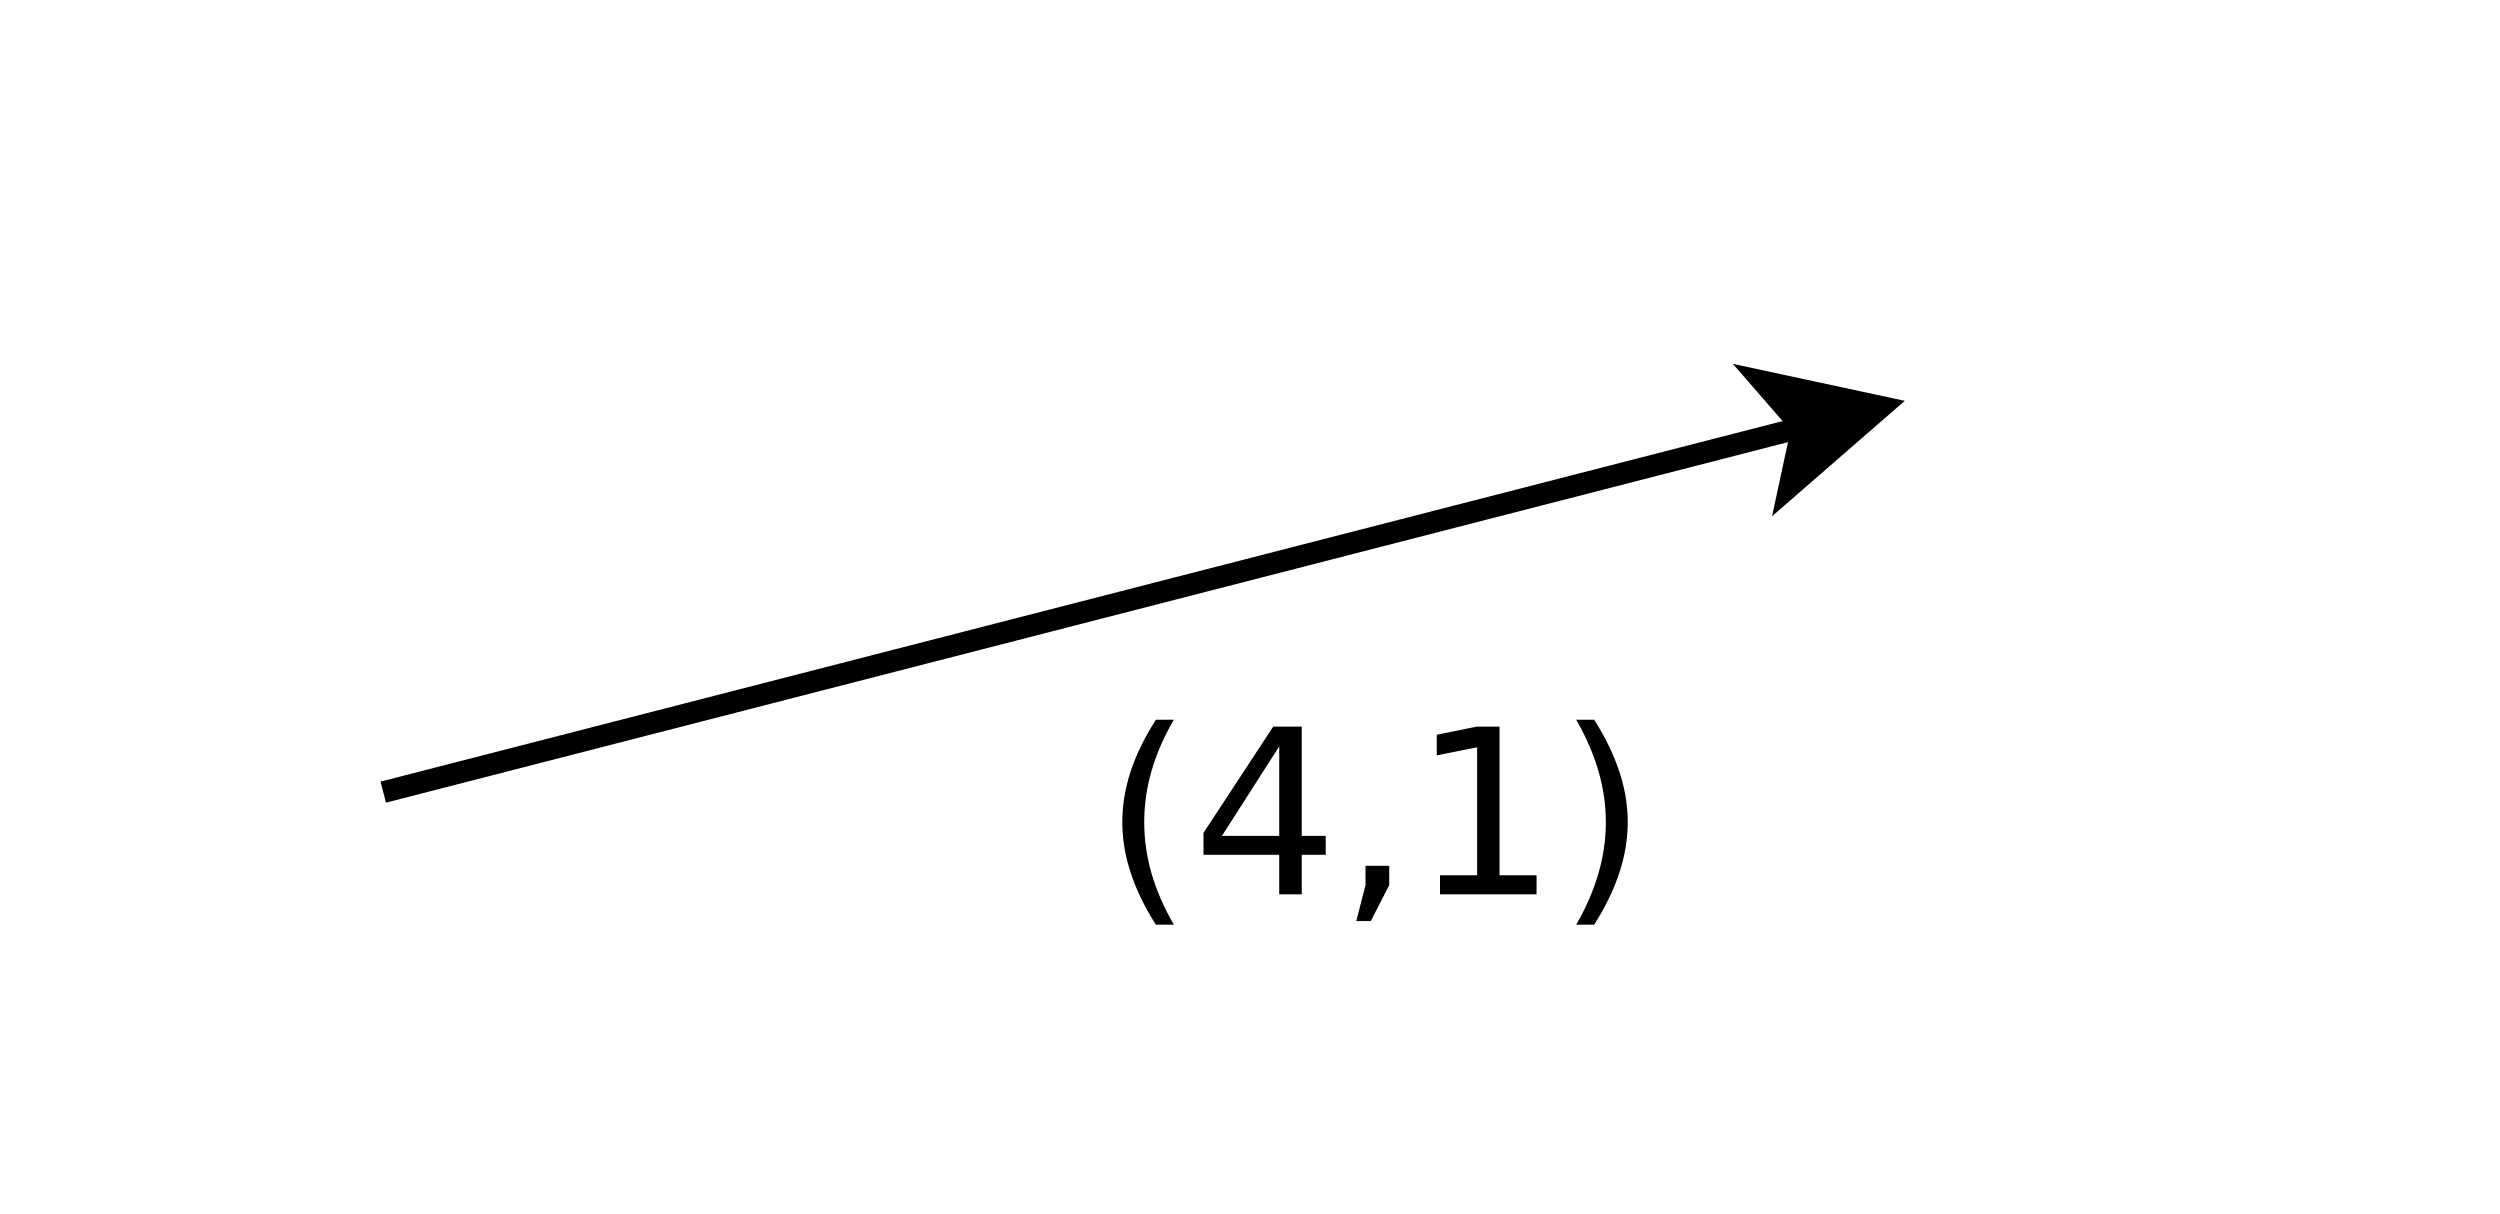
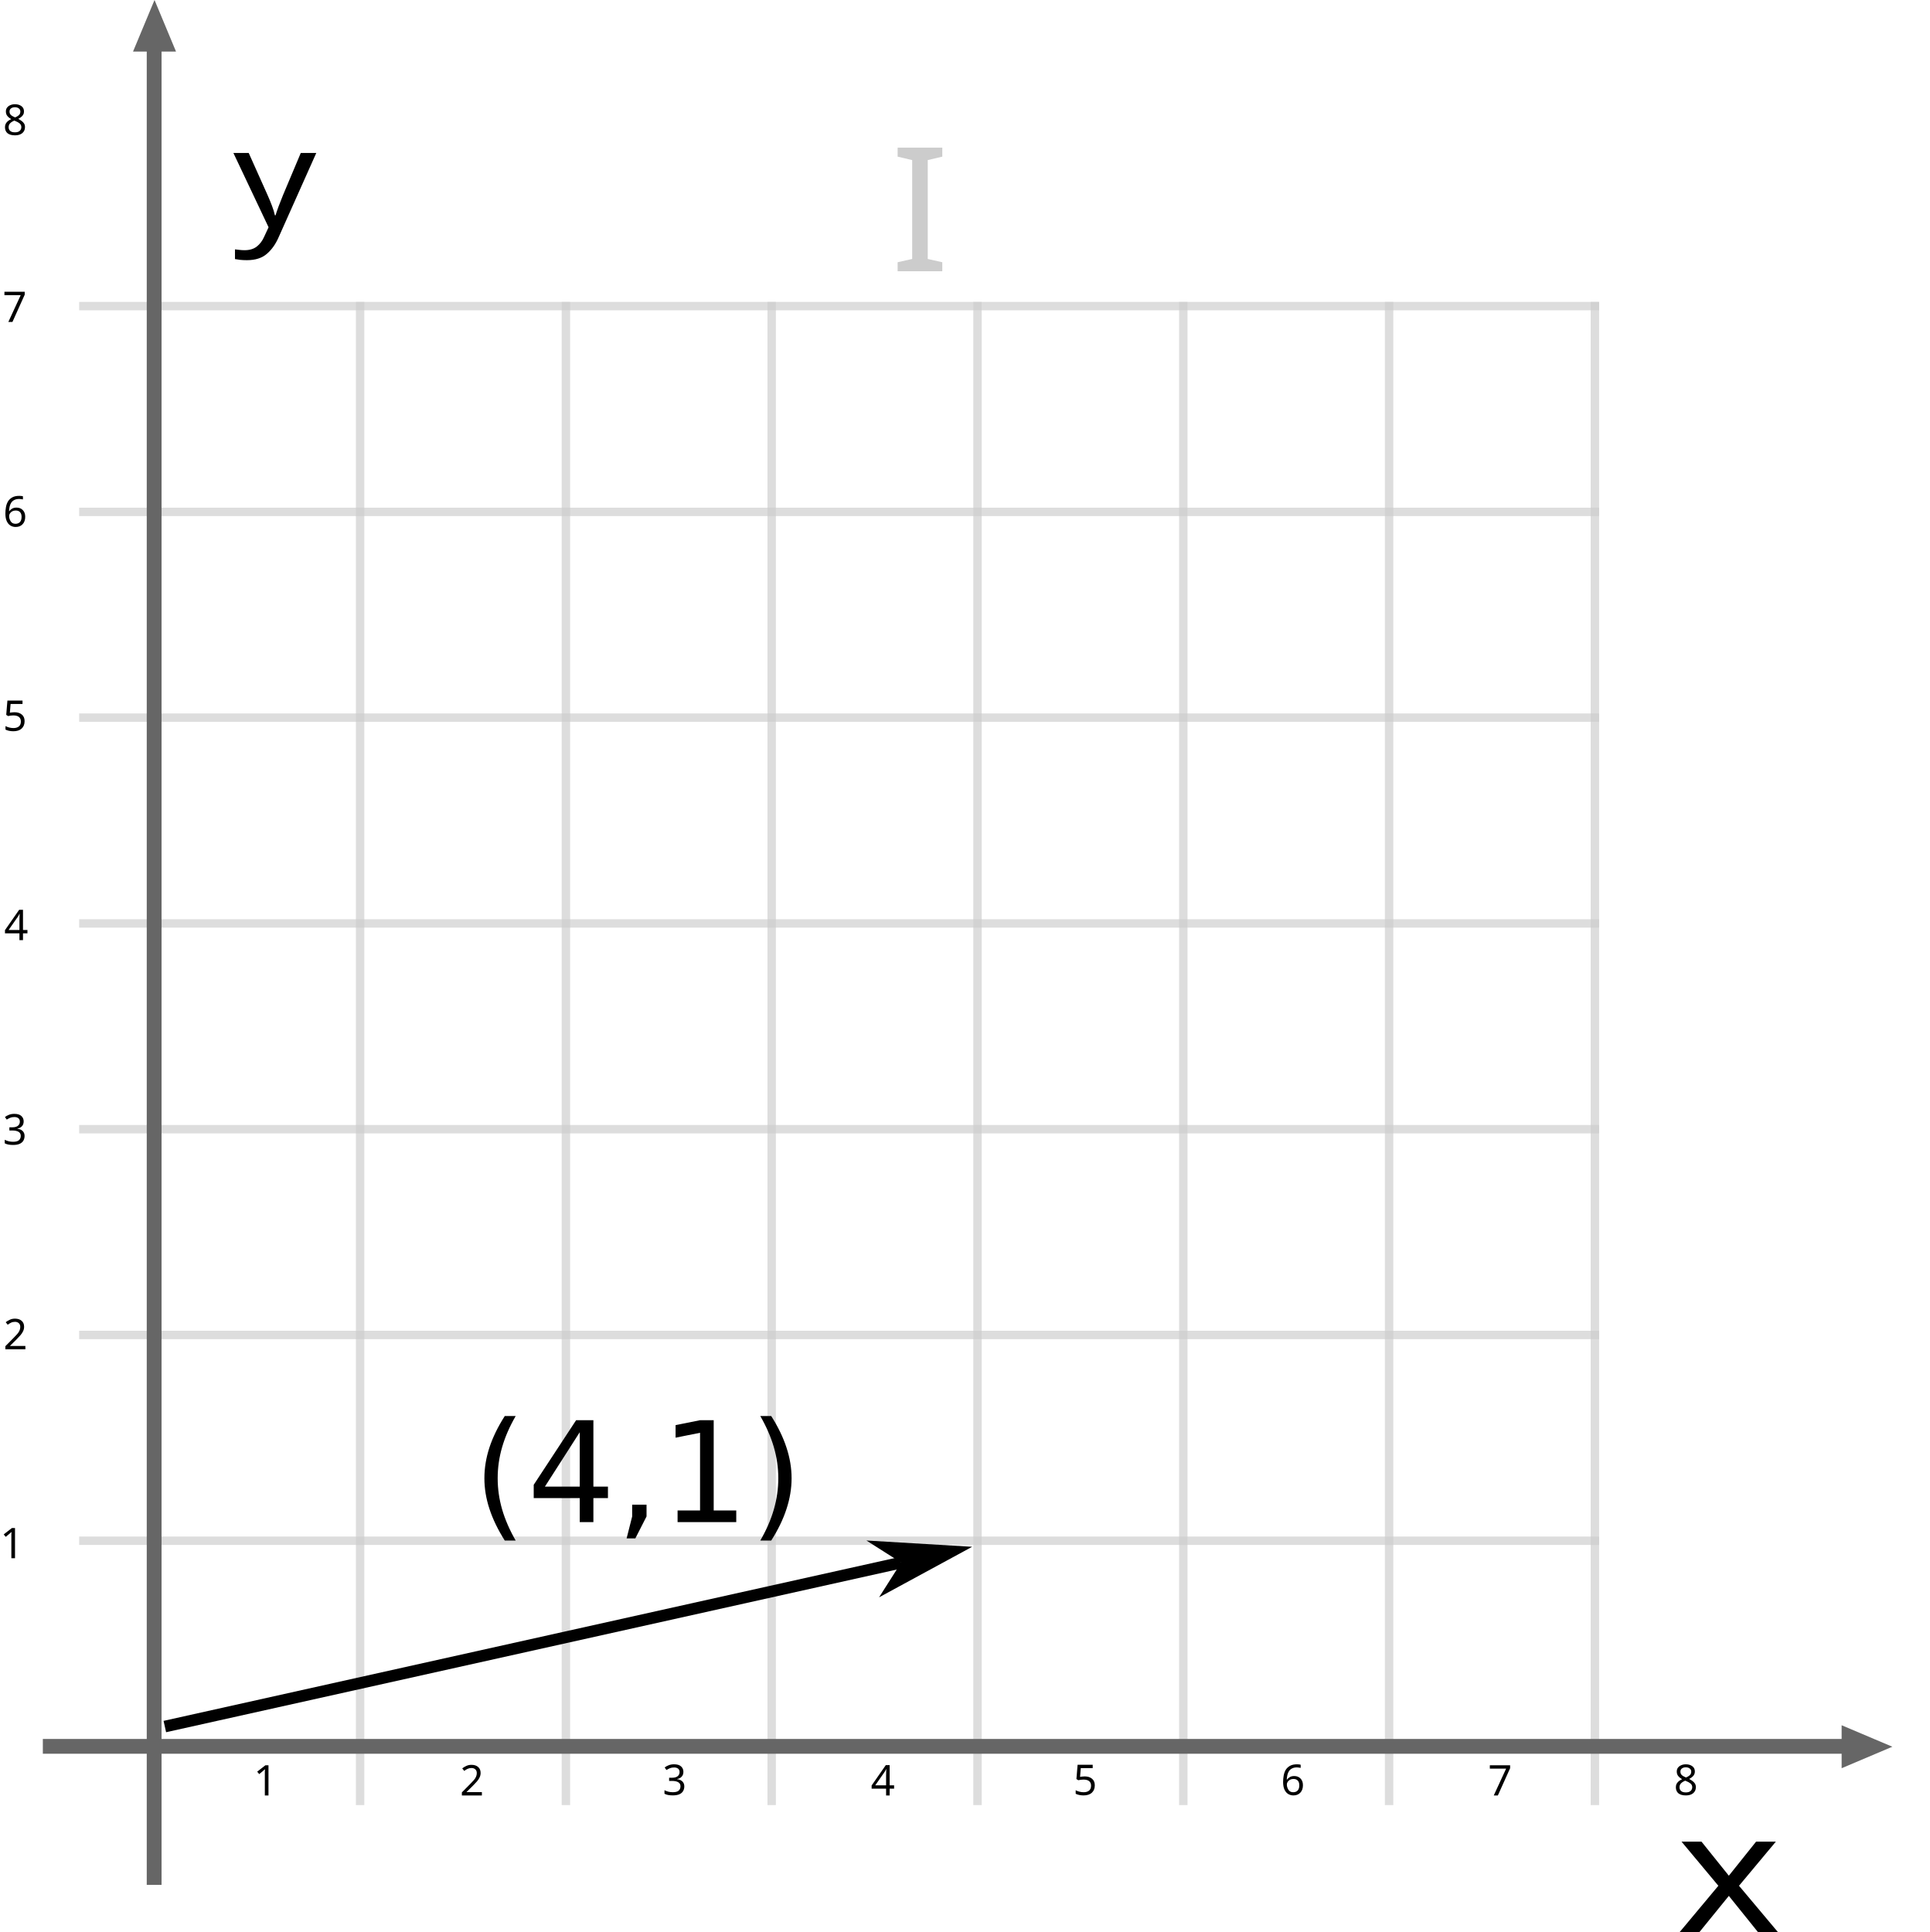
- <svg xmlns="http://www.w3.org/2000/svg" width="326.026pt" height="158.25pt" viewBox="0 0 326.026 158.25" version="1.1" id="svg117">
+ <svg xmlns="http://www.w3.org/2000/svg" width="331.4pt" height="331.91pt" viewBox="0 0 331.4 331.91" version="1.1" id="svg117">
  <defs id="defs98">
+     <marker style="overflow:visible" id="Arrow1L" refX="0" refY="0" orient="auto-start-reverse" markerWidth="8.75" markerHeight="5" viewBox="0 0 8.75 5" preserveAspectRatio="xMidYMid">
+       <path style="fill:context-stroke;fill-rule:evenodd;stroke:none" d="M 0,0 5,-5 -12.5,0 5,5 Z" id="arrow1L" transform="scale(-0.5)" />
+     </marker>
    <g id="g96">
      <symbol overflow="visible" id="glyph0-0">
-         <path style="stroke:none;" d="M 1.5 5.297 L 1.5 -21.156 L 16.5 -21.156 L 16.5 5.297 Z M 3.172 3.641 L 14.828 3.641 L 14.828 -19.469 L 3.172 -19.469 Z M 3.172 3.641 " id="path78" />
+         <path style="stroke:none" d="M 1.5,5.297 V -21.156 h 15 V 5.297 Z m 1.672,-1.656 h 11.656 V -19.469 H 3.172 Z m 0,0" id="path78" />
      </symbol>
      <symbol overflow="visible" id="glyph0-1">
-         <path style="stroke:none;" d="M 9.297 -22.766 C 7.992 -20.516 7.023 -18.289 6.391 -16.094 C 5.754 -13.895 5.438 -11.672 5.438 -9.422 C 5.438 -7.16 5.754 -4.926 6.391 -2.719 C 7.035 -0.508 8.004 1.711 9.297 3.953 L 6.953 3.953 C 5.492 1.66 4.398 -0.594 3.672 -2.812 C 2.941 -5.031 2.578 -7.234 2.578 -9.422 C 2.578 -11.598 2.938 -13.789 3.656 -16 C 4.383 -18.207 5.484 -20.461 6.953 -22.766 Z M 9.297 -22.766 " id="path81" />
+         <path style="stroke:none" d="m 9.297,-22.766 c -1.305,2.25 -2.273,4.477 -2.906,6.672 -0.637,2.199 -0.953,4.422 -0.953,6.672 0,2.262 0.316,4.496 0.953,6.703 0.645,2.211 1.613,4.43 2.906,6.672 H 6.953 C 5.492,1.66 4.398,-0.594 3.672,-2.812 2.941,-5.031 2.578,-7.234 2.578,-9.422 c 0,-2.176 0.359,-4.367 1.078,-6.578 0.727,-2.207 1.828,-4.461 3.297,-6.766 z m 0,0" id="path81" />
      </symbol>
      <symbol overflow="visible" id="glyph0-2">
-         <path style="stroke:none;" d="M 11.344 -19.297 L 3.875 -7.625 L 11.344 -7.625 Z M 10.562 -21.875 L 14.281 -21.875 L 14.281 -7.625 L 17.406 -7.625 L 17.406 -5.156 L 14.281 -5.156 L 14.281 0 L 11.344 0 L 11.344 -5.156 L 1.469 -5.156 L 1.469 -8.016 Z M 10.562 -21.875 " id="path84" />
+         <path style="stroke:none" d="M 11.344,-19.297 3.875,-7.625 h 7.469 z M 10.562,-21.875 h 3.719 v 14.25 h 3.125 v 2.469 h -3.125 V 0 h -2.938 v -5.156 h -9.875 v -2.859 z m 0,0" id="path84" />
      </symbol>
      <symbol overflow="visible" id="glyph0-3">
-         <path style="stroke:none;" d="M 3.516 -3.719 L 6.609 -3.719 L 6.609 -1.203 L 4.203 3.484 L 2.312 3.484 L 3.516 -1.203 Z M 3.516 -3.719 " id="path87" />
+         <path style="stroke:none" d="m 3.516,-3.719 h 3.094 v 2.516 l -2.406,4.688 H 2.312 l 1.203,-4.688 z m 0,0" id="path87" />
      </symbol>
      <symbol overflow="visible" id="glyph0-4">
-         <path style="stroke:none;" d="M 3.719 -2.484 L 8.562 -2.484 L 8.562 -19.172 L 3.297 -18.125 L 3.297 -20.812 L 8.531 -21.875 L 11.484 -21.875 L 11.484 -2.484 L 16.312 -2.484 L 16.312 0 L 3.719 0 Z M 3.719 -2.484 " id="path90" />
+         <path style="stroke:none" d="M 3.719,-2.484 H 8.562 v -16.688 L 3.297,-18.125 v -2.688 L 8.531,-21.875 h 2.953 V -2.484 H 16.312 V 0 H 3.719 Z m 0,0" id="path90" />
      </symbol>
      <symbol overflow="visible" id="glyph0-5">
-         <path style="stroke:none;" d="M 2.406 -22.766 L 4.75 -22.766 C 6.207 -20.461 7.301 -18.207 8.031 -16 C 8.758 -13.789 9.125 -11.598 9.125 -9.422 C 9.125 -7.234 8.758 -5.031 8.031 -2.812 C 7.301 -0.594 6.207 1.66 4.75 3.953 L 2.406 3.953 C 3.695 1.711 4.66 -0.508 5.297 -2.719 C 5.941 -4.926 6.266 -7.16 6.266 -9.422 C 6.266 -11.672 5.941 -13.895 5.297 -16.094 C 4.66 -18.289 3.695 -20.516 2.406 -22.766 Z M 2.406 -22.766 " id="path93" />
+         <path style="stroke:none" d="M 2.406,-22.766 H 4.75 c 1.457,2.305 2.551,4.559 3.281,6.766 0.727,2.211 1.094,4.402 1.094,6.578 0,2.188 -0.367,4.391 -1.094,6.609 C 7.301,-0.594 6.207,1.66 4.75,3.953 H 2.406 c 1.289,-2.242 2.254,-4.461 2.891,-6.672 0.645,-2.207 0.969,-4.441 0.969,-6.703 0,-2.25 -0.324,-4.473 -0.969,-6.672 -0.637,-2.195 -1.602,-4.422 -2.891,-6.672 z m 0,0" id="path93" />
      </symbol>
    </g>
  </defs>
-   <path style="fill:none;stroke:#000000;stroke-width:2.835;stroke-linecap:butt;stroke-linejoin:miter;stroke-miterlimit:10;stroke-opacity:1" d="M 49.98,103.301 235.043,55.715" id="path100" />
-   <path style="fill:#000000;fill-opacity:1;fill-rule:evenodd;stroke:#000000;stroke-width:2.835;stroke-linecap:butt;stroke-linejoin:miter;stroke-miterlimit:10;stroke-opacity:1" d="m 245.336,53.062 -11.961,10.398 1.668,-7.746 -5.199,-5.984 z m 0,0" id="path102" />
-   <g style="fill:#000000;fill-opacity:1" id="g114">
-     <g id="use104" transform="translate(143.7815,116.629)">
-       <path style="stroke:none" d="m 9.297,-22.766 c -1.305,2.25 -2.273,4.477 -2.906,6.672 -0.637,2.199 -0.953,4.422 -0.953,6.672 0,2.262 0.316,4.496 0.953,6.703 0.645,2.211 1.613,4.43 2.906,6.672 H 6.953 C 5.492,1.66 4.398,-0.594 3.672,-2.812 2.941,-5.031 2.578,-7.234 2.578,-9.422 c 0,-2.176 0.359,-4.367 1.078,-6.578 0.727,-2.207 1.828,-4.461 3.297,-6.766 z m 0,0" id="path4831" />
-     </g>
-     <g id="use106" transform="translate(155.4815,116.629)">
-       <path style="stroke:none" d="M 11.344,-19.297 3.875,-7.625 h 7.469 z M 10.562,-21.875 h 3.719 v 14.25 h 3.125 v 2.469 h -3.125 V 0 h -2.938 v -5.156 h -9.875 v -2.859 z m 0,0" id="path4835" />
-     </g>
-     <g id="use108" transform="translate(174.5615,116.629)">
-       <path style="stroke:none" d="m 3.516,-3.719 h 3.094 v 2.516 l -2.406,4.688 H 2.312 l 1.203,-4.688 z m 0,0" id="path4839" />
-     </g>
-     <g id="use110" transform="translate(184.0715,116.629)">
-       <path style="stroke:none" d="M 3.719,-2.484 H 8.562 v -16.688 L 3.297,-18.125 v -2.688 L 8.531,-21.875 h 2.953 V -2.484 H 16.312 V 0 H 3.719 Z m 0,0" id="path4843" />
-     </g>
-     <g id="use112" transform="translate(203.1515,116.629)">
-       <path style="stroke:none" d="M 2.406,-22.766 H 4.75 c 1.457,2.305 2.551,4.559 3.281,6.766 0.727,2.211 1.094,4.402 1.094,6.578 0,2.188 -0.367,4.391 -1.094,6.609 C 7.301,-0.594 6.207,1.66 4.75,3.953 H 2.406 c 1.289,-2.242 2.254,-4.461 2.891,-6.672 0.645,-2.207 0.969,-4.441 0.969,-6.703 0,-2.25 -0.324,-4.473 -0.969,-6.672 -0.637,-2.195 -1.602,-4.422 -2.891,-6.672 z m 0,0" id="path4847" />
-     </g>
+   <g id="g4180" transform="translate(7.358736)">
+     <rect id="rect5041-8-0" style="opacity:0.673;fill:#cccccc;stroke-width:0.52" height="258.239" width="1.444" y="51.867" x="53.771" />
+     <rect id="rect5041-6-1" style="opacity:0.673;fill:#cccccc;stroke-width:0.52" height="258.239" width="1.444" y="51.867" x="89.124" />
+     <rect id="rect5041-0-6" style="opacity:0.673;fill:#cccccc;stroke-width:0.52" height="258.239" width="1.444" y="51.867" x="124.469" />
+     <rect id="rect5041-2-5" style="opacity:0.673;fill:#cccccc;stroke-width:0.52" height="258.239" width="1.444" y="51.867" x="159.822" />
+     <rect id="rect5041-4-7" style="opacity:0.673;fill:#cccccc;stroke-width:0.52" height="258.239" width="1.444" y="51.867" x="195.175" />
+     <rect id="rect5041-86-5" style="opacity:0.673;fill:#cccccc;stroke-width:0.52" height="258.239" width="1.444" y="51.867" x="230.52" />
+     <rect id="rect5041-5-4" style="opacity:0.673;fill:#cccccc;stroke-width:0.52" height="258.239" width="1.444" y="51.867" x="265.873" />
+     <rect id="rect5041-00-9" style="opacity:0.673;fill:#cccccc;stroke-width:0.52" transform="rotate(90)" height="261.075" width="1.444" y="-267.314" x="51.867" />
+     <rect id="rect5041-61-7" style="opacity:0.673;fill:#cccccc;stroke-width:0.52" transform="rotate(90)" height="261.075" width="1.444" y="-267.314" x="87.217" />
+     <rect id="rect5041-3-6" style="opacity:0.673;fill:#cccccc;stroke-width:0.52" transform="rotate(90)" height="261.075" width="1.444" y="-267.314" x="122.568" />
+     <rect id="rect5041-89-2" style="opacity:0.673;fill:#cccccc;stroke-width:0.52" transform="rotate(90)" height="261.075" width="1.444" y="-267.314" x="157.918" />
+     <rect id="rect5041-42-9" style="opacity:0.673;fill:#cccccc;stroke-width:0.52" transform="rotate(90)" height="261.075" width="1.444" y="-267.314" x="193.269" />
+     <rect id="rect5041-097-5" style="opacity:0.673;fill:#cccccc;stroke-width:0.52" transform="rotate(90)" height="261.075" width="1.444" y="-267.314" x="228.619" />
+     <rect id="rect5041-37-2" style="opacity:0.673;fill:#cccccc;stroke-width:0.52" transform="rotate(90)" height="261.075" width="1.444" y="-267.314" x="263.969" />
+     <text id="text3867-9" style="font-size:9px;line-height:0%;font-family:sans-serif;letter-spacing:0px;word-spacing:0px;fill:#000000;stroke-width:0.75" xml:space="preserve" transform="scale(1.085977,0.9208302)" y="42.349" x="30.11">
+       <tspan id="tspan3869-5" x="30.11" y="42.349" style="font-size:25.765px;line-height:1.25;font-family:sans-serif;stroke-width:0.75">y</tspan>
+     </text>
+     <text id="text3892-3" style="font-size:9px;line-height:0%;font-family:Andalus;letter-spacing:0px;word-spacing:0px;fill:#cccccc;stroke-width:0.75" xml:space="preserve" y="46.598" x="145.638">
+       <tspan id="tspan3894-34" x="145.638" y="46.598" style="font-size:29.727px;line-height:1.25;stroke-width:0.75">I</tspan>
+     </text>
+     <text id="text3939-1-36" style="font-size:9px;line-height:0%;font-family:sans-serif;letter-spacing:0px;word-spacing:0px;fill:#000000;stroke-width:0.75" xml:space="preserve" y="308.456" x="36.179">
+       <tspan id="tspan3941-1-1" x="36.179" y="308.456" style="font-size:7.261px;line-height:1.25;font-family:sans-serif;stroke-width:0.75">1</tspan>
+     </text>
+     <path id="path4331-4" style="color:#000000;text-indent:0;text-transform:none;fill:#666666;stroke-width:0.924" d="M 19.183,0 15.493,8.858 H 17.847 V 323.812 h 2.545 V 8.858 h 2.482 z" />
+     <path id="path4331-4-2" style="color:#000000;text-indent:0;text-transform:none;fill:#666666;stroke-width:0.916" d="m 317.688,300.081 -8.714,-3.691 v 2.355 H 0 v 2.545 h 308.975 v 2.482 z" />
+     <text id="text3939-1-3-8" style="font-size:9px;line-height:0%;font-family:sans-serif;letter-spacing:0px;word-spacing:0px;fill:#000000;stroke-width:0.75" xml:space="preserve" y="308.456" x="71.632">
+       <tspan id="tspan3941-1-8-6" x="71.632" y="308.456" style="font-size:7.261px;line-height:1.25;font-family:sans-serif;stroke-width:0.75">2</tspan>
+     </text>
+     <text id="text3939-1-3-7-2" style="font-size:9px;line-height:0%;font-family:sans-serif;letter-spacing:0px;word-spacing:0px;fill:#000000;stroke-width:0.75" xml:space="preserve" y="308.364" x="106.448">
+       <tspan id="tspan3941-1-8-4-1" x="106.448" y="308.364" style="font-size:7.261px;line-height:1.25;font-family:sans-serif;stroke-width:0.75">3</tspan>
+     </text>
+     <text id="text3939-1-3-2-4" style="font-size:9px;line-height:0%;font-family:sans-serif;letter-spacing:0px;word-spacing:0px;fill:#000000;stroke-width:0.75" xml:space="preserve" y="308.456" x="142.204">
+       <tspan id="tspan3941-1-8-7-6" x="142.204" y="308.456" style="font-size:7.261px;line-height:1.25;font-family:sans-serif;stroke-width:0.75">4</tspan>
+     </text>
+     <text id="text3939-1-3-2-7-2" style="font-size:9px;line-height:0%;font-family:sans-serif;letter-spacing:0px;word-spacing:0px;fill:#000000;stroke-width:0.75" xml:space="preserve" y="308.368" x="176.958">
+       <tspan id="tspan3941-1-8-7-9-91" x="176.958" y="308.368" style="font-size:7.261px;line-height:1.25;font-family:sans-serif;stroke-width:0.75">5</tspan>
+     </text>
+     <text id="text3939-1-3-2-3-5" style="font-size:9px;line-height:0%;font-family:sans-serif;letter-spacing:0px;word-spacing:0px;fill:#000000;stroke-width:0.75" xml:space="preserve" y="308.368" x="212.632">
+       <tspan id="tspan3941-1-8-7-1-0" x="212.632" y="308.368" style="font-size:7.261px;line-height:1.25;font-family:sans-serif;stroke-width:0.75">6</tspan>
+     </text>
+     <text id="text3939-1-3-2-9-3" style="font-size:9px;line-height:0%;font-family:sans-serif;letter-spacing:0px;word-spacing:0px;fill:#000000;stroke-width:0.75" xml:space="preserve" y="308.456" x="248.233">
+       <tspan id="tspan3941-1-8-7-8-64" x="248.233" y="308.456" style="font-size:7.261px;line-height:1.25;font-family:sans-serif;stroke-width:0.75">7</tspan>
+     </text>
+     <text id="text3939-1-3-2-6-9" style="font-size:9px;line-height:0%;font-family:sans-serif;letter-spacing:0px;word-spacing:0px;fill:#000000;stroke-width:0.75" xml:space="preserve" y="308.368" x="280.142">
+       <tspan id="tspan3941-1-8-7-5-2" x="280.142" y="308.368" style="font-size:7.261px;line-height:1.25;font-family:sans-serif;stroke-width:0.75">8</tspan>
+     </text>
+     <text id="text3939-1-36-3" style="font-size:9px;line-height:0%;font-family:sans-serif;letter-spacing:0px;word-spacing:0px;fill:#000000;stroke-width:0.75" xml:space="preserve" y="267.696" x="-7.359">
+       <tspan id="tspan3941-1-1-0" x="-7.359" y="267.696" style="font-size:7.261px;line-height:1.25;font-family:sans-serif;stroke-width:0.75">1</tspan>
+     </text>
+     <text id="text3939-1-36-3-3" style="font-size:9px;line-height:0%;font-family:sans-serif;letter-spacing:0px;word-spacing:0px;fill:#000000;stroke-width:0.75" xml:space="preserve" y="231.806" x="-6.781">
+       <tspan id="tspan3941-1-1-0-8" x="-6.781" y="231.806" style="font-size:7.261px;line-height:1.25;font-family:sans-serif;stroke-width:0.75">2</tspan>
+     </text>
+     <text id="text3939-1-36-3-2" style="font-size:9px;line-height:0%;font-family:sans-serif;letter-spacing:0px;word-spacing:0px;fill:#000000;stroke-width:0.75" xml:space="preserve" y="196.62" x="-6.873">
+       <tspan id="tspan3941-1-1-0-5" x="-6.873" y="196.62" style="font-size:7.261px;line-height:1.25;font-family:sans-serif;stroke-width:0.75">3</tspan>
+     </text>
+     <text id="text3939-1-36-3-20" style="font-size:9px;line-height:0%;font-family:sans-serif;letter-spacing:0px;word-spacing:0px;fill:#000000;stroke-width:0.75" xml:space="preserve" y="161.516" x="-6.66">
+       <tspan id="tspan3941-1-1-0-3" x="-6.66" y="161.516" style="font-size:7.261px;line-height:1.25;font-family:sans-serif;stroke-width:0.75">4</tspan>
+     </text>
+     <text id="text3939-1-36-3-7" style="font-size:9px;line-height:0%;font-family:sans-serif;letter-spacing:0px;word-spacing:0px;fill:#000000;stroke-width:0.75" xml:space="preserve" y="125.546" x="-6.869">
+       <tspan id="tspan3941-1-1-0-2" x="-6.869" y="125.546" style="font-size:7.261px;line-height:1.25;font-family:sans-serif;stroke-width:0.75">5</tspan>
+     </text>
+     <text id="text3939-1-36-3-9" style="font-size:9px;line-height:0%;font-family:sans-serif;letter-spacing:0px;word-spacing:0px;fill:#000000;stroke-width:0.75" xml:space="preserve" y="90.452" x="-6.841">
+       <tspan id="tspan3941-1-1-0-7" x="-6.841" y="90.452" style="font-size:7.261px;line-height:1.25;font-family:sans-serif;stroke-width:0.75">6</tspan>
+     </text>
+     <text id="text3939-1-36-3-5" style="font-size:9px;line-height:0%;font-family:sans-serif;letter-spacing:0px;word-spacing:0px;fill:#000000;stroke-width:0.75" xml:space="preserve" y="55.312" x="-6.912">
+       <tspan id="tspan3941-1-1-0-34" x="-6.912" y="55.312" style="font-size:7.261px;line-height:1.25;font-family:sans-serif;stroke-width:0.75">7</tspan>
+     </text>
+     <text id="text3939-1-36-3-32" style="font-size:9px;line-height:0%;font-family:sans-serif;letter-spacing:0px;word-spacing:0px;fill:#000000;stroke-width:0.75" xml:space="preserve" y="23.172" x="-6.862">
+       <tspan id="tspan3941-1-1-0-1" x="-6.862" y="23.172" style="font-size:7.261px;line-height:1.25;font-family:sans-serif;stroke-width:0.75">8</tspan>
+     </text>
+     <text id="text3867-9-3" style="font-size:9px;line-height:0%;font-family:sans-serif;letter-spacing:0px;word-spacing:0px;fill:#000000;stroke-width:0.75" xml:space="preserve" transform="scale(1.085977,0.9208302)" y="360.447" x="258.345">
+       <tspan id="tspan3869-5-3" x="258.345" y="360.447" style="font-size:31.458px;line-height:1.25;font-family:sans-serif;stroke-width:0.75">x</tspan>
+     </text>
  </g>
+   <path style="fill:none;stroke:#000000;stroke-width:2;stroke-linecap:butt;stroke-linejoin:miter;stroke-dasharray:none;stroke-opacity:1;marker-end:url(#Arrow1L)" d="M 28.314,296.613 154.789,268.447" id="path1378" />
+   <text xml:space="preserve" style="font-size:24px;line-height:1.25;font-family:'DejaVu Sans';-inkscape-font-specification:'DejaVu Sans';letter-spacing:0px;word-spacing:0px;stroke-width:0.75" x="81.142" y="261.489" id="text2361">
+     <tspan id="tspan2359" style="stroke-width:0.75" x="81.142" y="261.489">(4,1)</tspan>
+   </text>
</svg>
